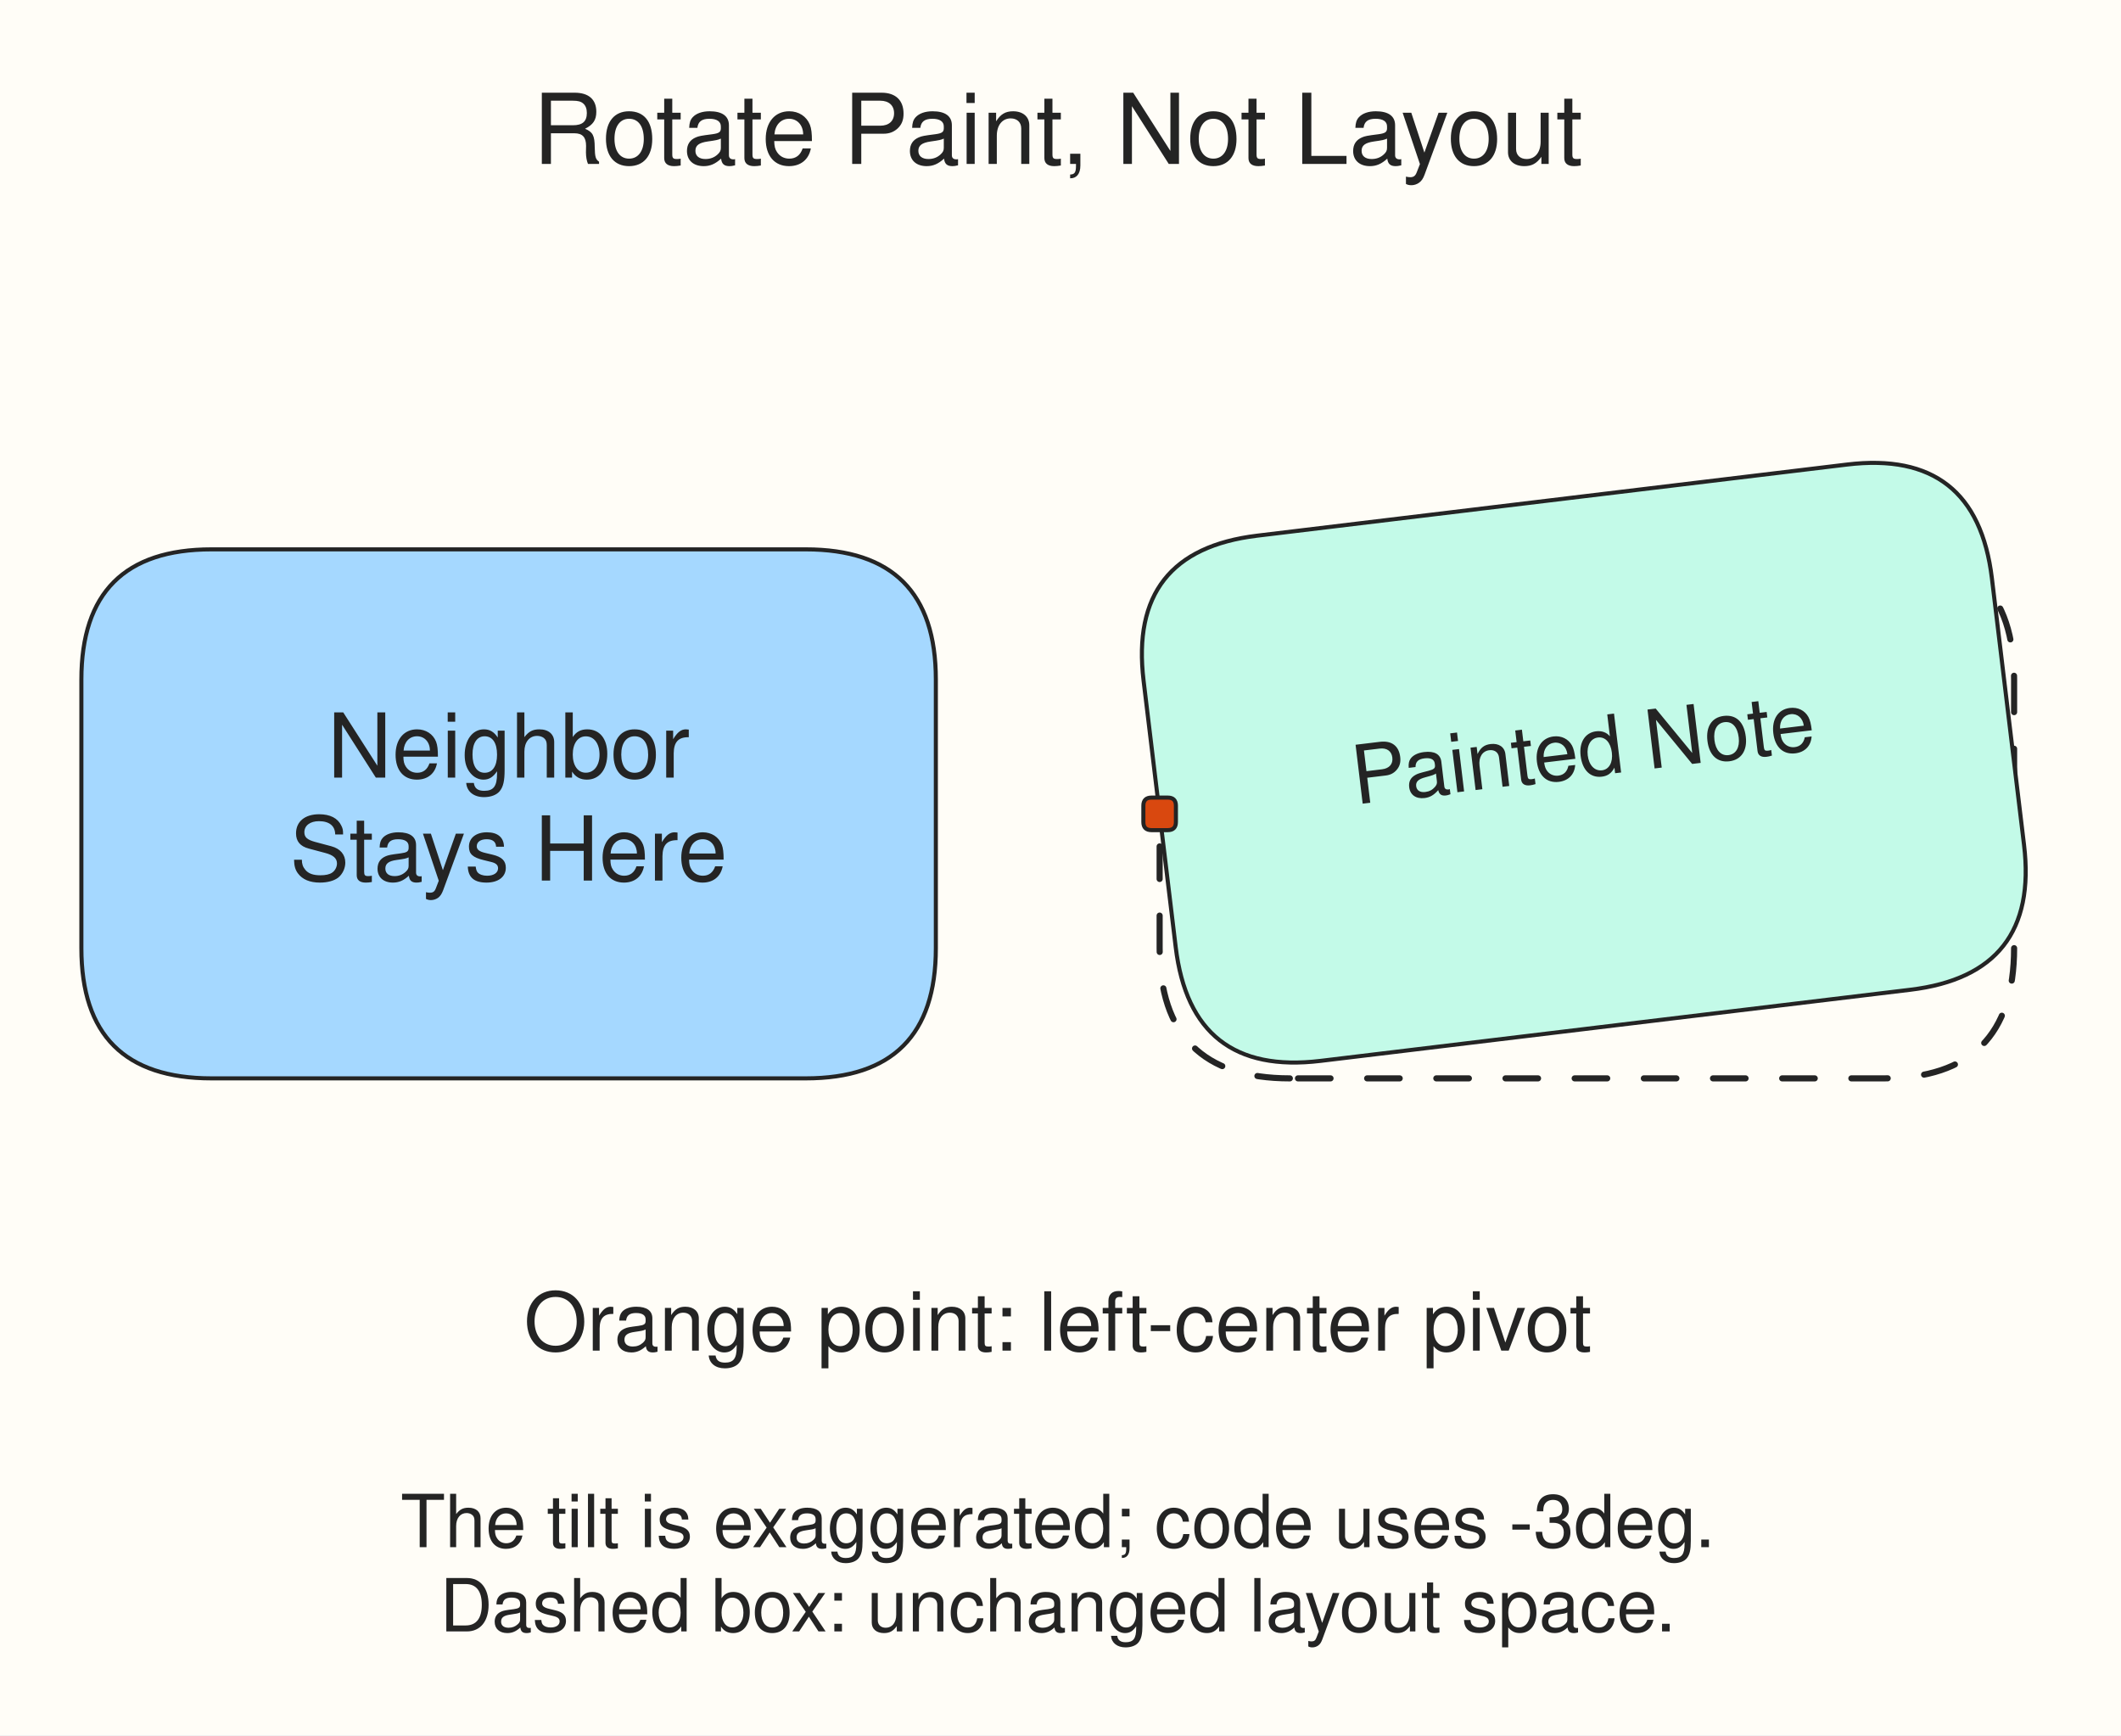
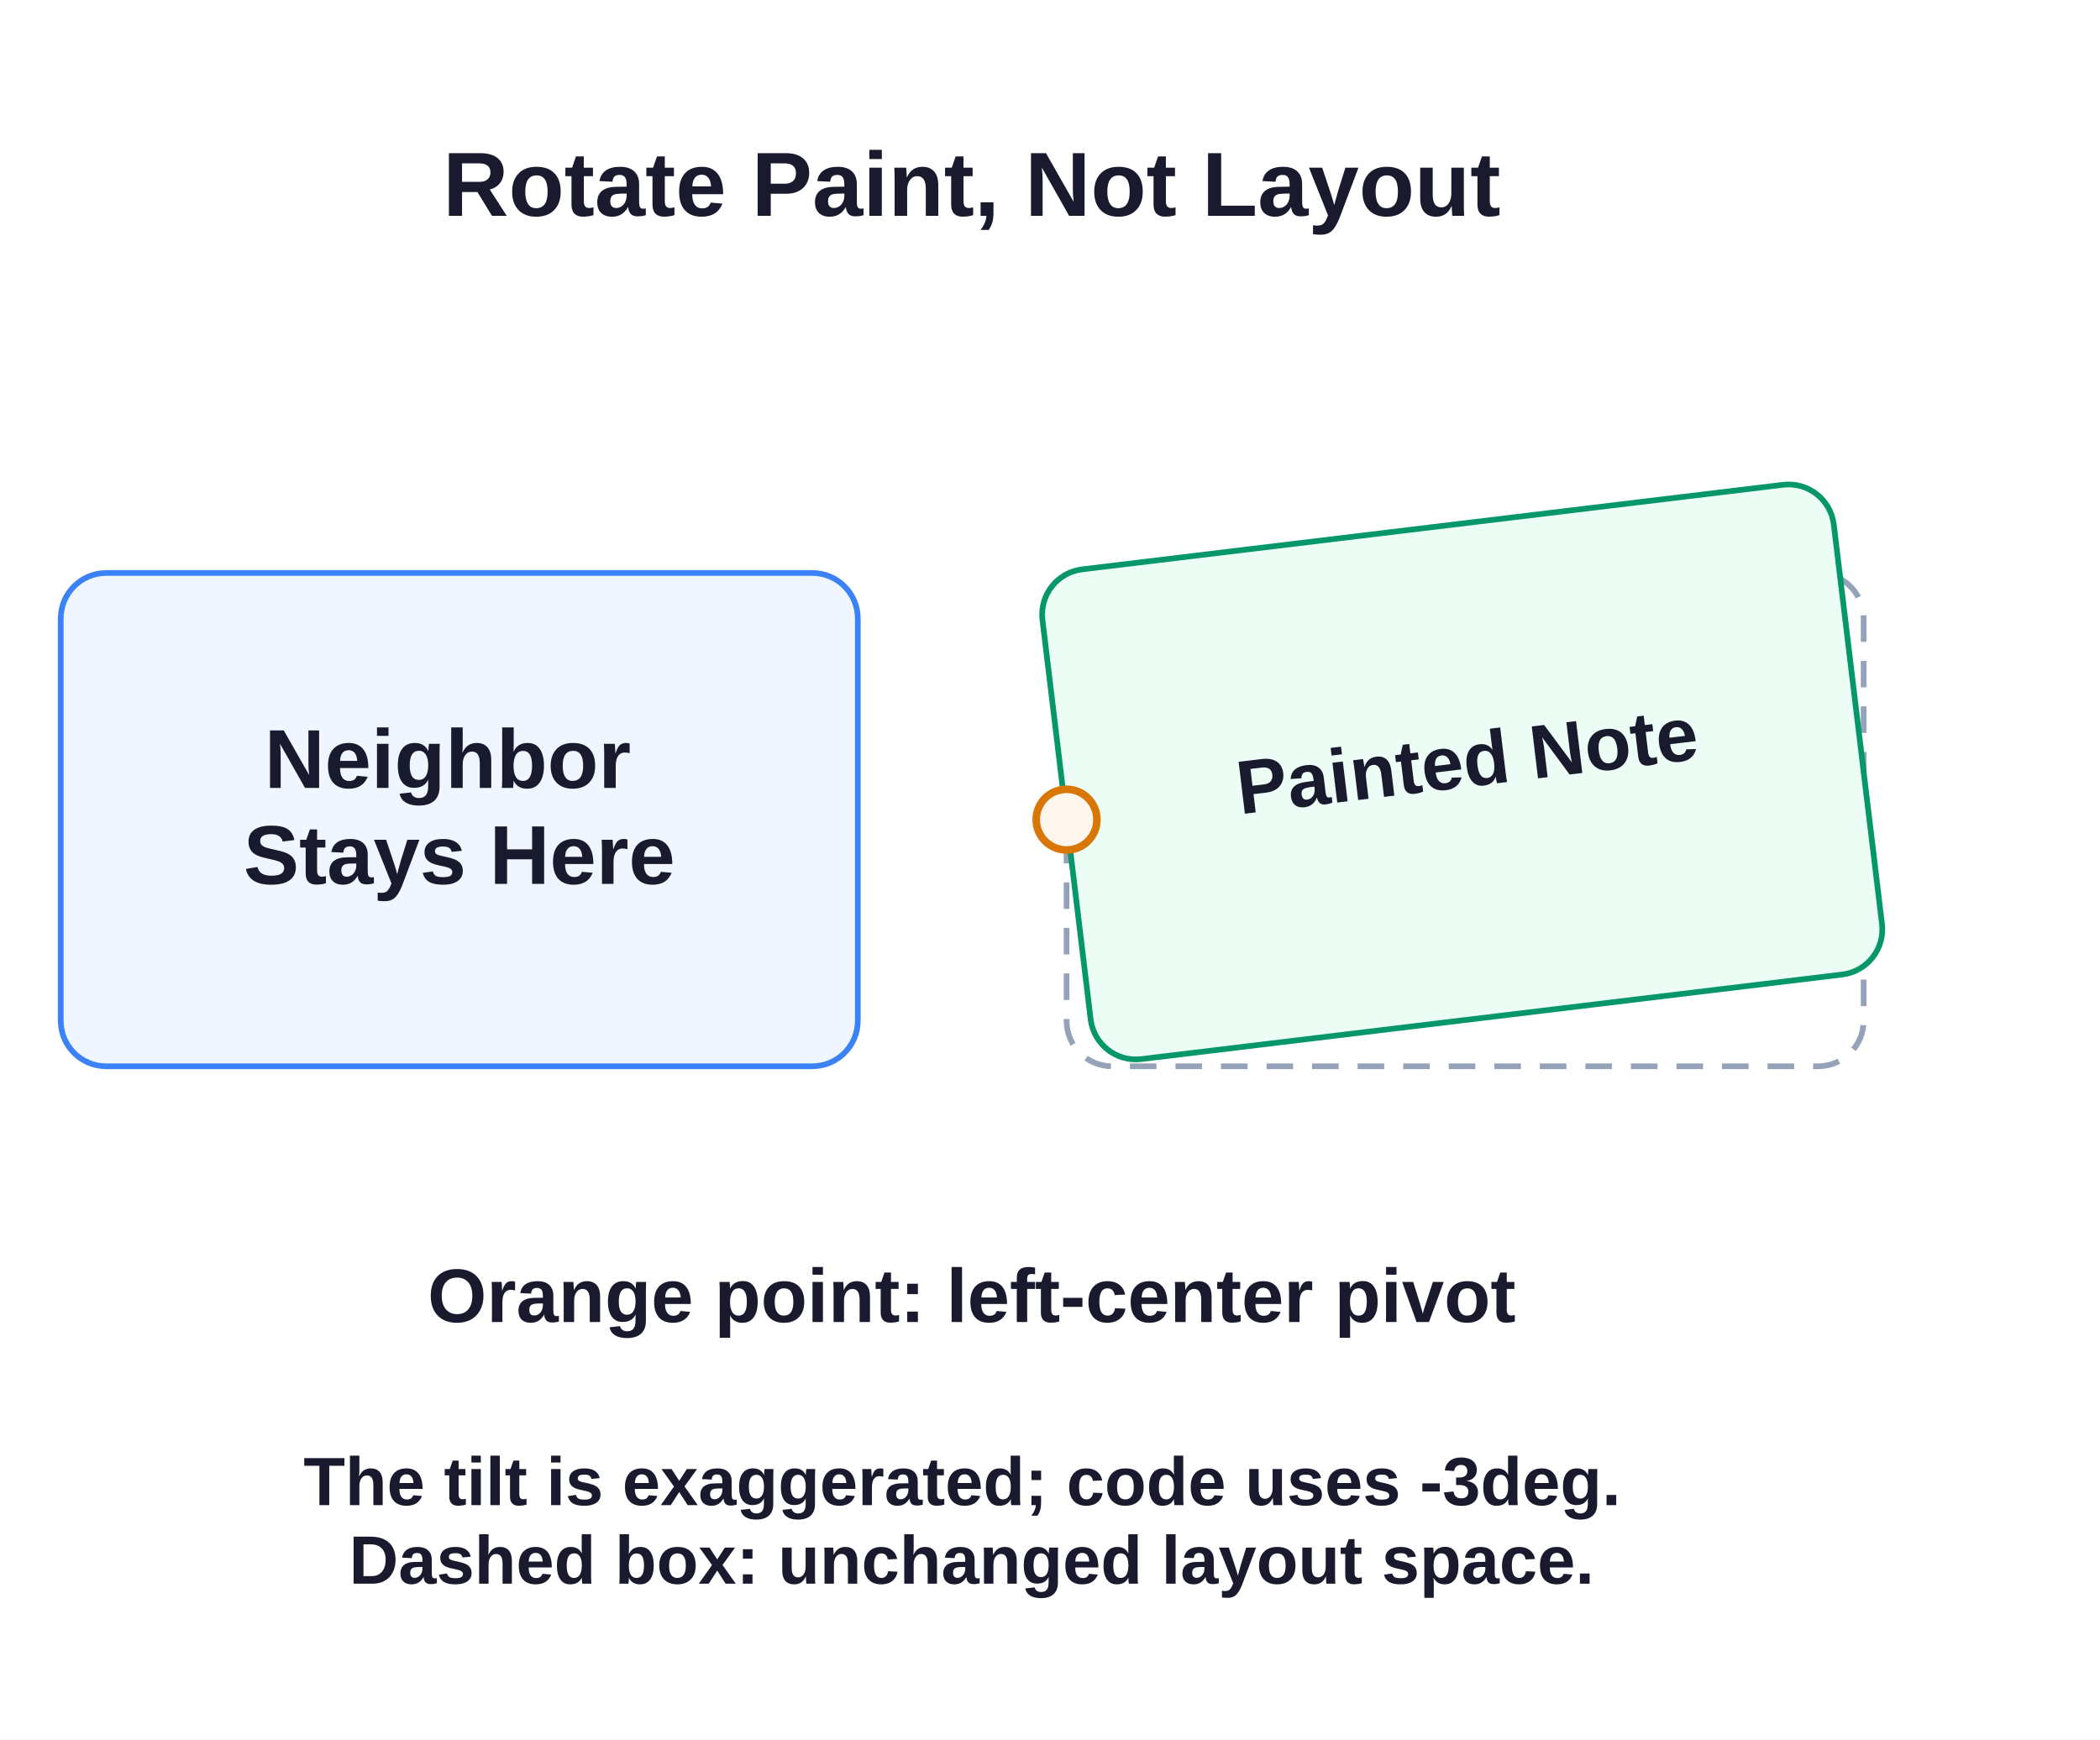
- <svg xmlns="http://www.w3.org/2000/svg" version="1.1" viewBox="0 0 521.271 426.4" width="521.271" height="426.4" role="img" aria-labelledby="figure-title figure-desc">
+ <svg xmlns="http://www.w3.org/2000/svg" viewBox="-16 -16 553.27 458.4" role="img" aria-labelledby="figure-title figure-desc">
  <defs>
-     <style class="style-fonts">
-       </style>
+     <marker id="arrow-tip" markerWidth="9" markerHeight="9" refX="8" refY="4.5" orient="auto" markerUnits="userSpaceOnUse">
+       <path d="M0 0L9 4.5 0 9Z" fill="#64748b" />
+     </marker>
  </defs>
-   <rect x="0" y="0" width="521.271" height="426.4" fill="#fffdf7" />
-   <g transform="translate(129.2539 20) rotate(0 130.7461 13.8)">
-     <text x="130.746" y="20.28" font-family="Helvetica, Segoe UI Emoji" font-size="24px" fill="#242424" text-anchor="middle" style="white-space: pre;" direction="ltr" dominant-baseline="alphabetic">Rotate Paint, Not Layout</text>
-   </g>
-   <g stroke-linecap="round" transform="translate(20 135) rotate(0 105 65)">
-     <path d="M32 0 C73.71 0, 115.42 0, 178 0 C199.33 0, 210 10.67, 210 32 C210 55.93, 210 79.86, 210 98 C210 119.33, 199.33 130, 178 130 C145.36 130, 112.72 130, 32 130 C10.67 130, 0 119.33, 0 98 C0 81.53, 0 65.06, 0 32 C0 10.67, 10.67 0, 32 0" stroke="none" stroke-width="0" fill="#a5d8ff" />
-     <path d="M32 0 C85.71 0, 139.42 0, 178 0 M32 0 C71.89 0, 111.78 0, 178 0 M178 0 C199.33 0, 210 10.67, 210 32 M178 0 C199.33 0, 210 10.67, 210 32 M210 32 C210 52.51, 210 73.01, 210 98 M210 32 C210 50.96, 210 69.91, 210 98 M210 98 C210 119.33, 199.33 130, 178 130 M210 98 C210 119.33, 199.33 130, 178 130 M178 130 C129.66 130, 81.33 130, 32 130 M178 130 C135.46 130, 92.91 130, 32 130 M32 130 C10.67 130, 0 119.33, 0 98 M32 130 C10.67 130, 0 119.33, 0 98 M0 98 C0 79.47, 0 60.94, 0 32 M0 98 C0 73.65, 0 49.29, 0 32 M0 32 C0 10.67, 10.67 0, 32 0 M0 32 C0 10.67, 10.67 0, 32 0" stroke="#242424" stroke-width="1" fill="none" />
-   </g>
-   <g transform="translate(70.59082 172.5) rotate(0 54.40918 25.3)">
-     <text x="54.409" y="18.59" font-family="Helvetica, Segoe UI Emoji" font-size="22px" fill="#242424" text-anchor="middle" style="white-space: pre;" direction="ltr" dominant-baseline="alphabetic">Neighbor</text>
-     <text x="54.409" y="43.89" font-family="Helvetica, Segoe UI Emoji" font-size="22px" fill="#242424" text-anchor="middle" style="white-space: pre;" direction="ltr" dominant-baseline="alphabetic">Stays Here</text>
-   </g>
-   <g stroke-linecap="round" transform="translate(285 135) rotate(0 105 65)">
-     <path d="M32 0 C74.06 0, 116.12 0, 178 0 M178 0 C199.33 0, 210 10.67, 210 32 M210 32 C210 57.1, 210 82.19, 210 98 M210 98 C210 119.33, 199.33 130, 178 130 M178 130 C131.51 130, 85.02 130, 32 130 M32 130 C10.67 130, 0 119.33, 0 98 M0 98 C0 78.59, 0 59.18, 0 32 M0 32 C0 10.67, 10.67 0, 32 0" stroke="#242424" stroke-width="1.5" fill="none" stroke-dasharray="8 9" />
-   </g>
-   <g stroke-linecap="round" transform="translate(284.2449 122.4302) rotate(-6.875494 105 65)">
-     <path d="M32 0 C68.54 0, 105.08 0, 178 0 C199.33 0, 210 10.67, 210 32 C210 52.84, 210 73.67, 210 98 C210 119.33, 199.33 130, 178 130 C132.42 130, 86.84 130, 32 130 C10.67 130, 0 119.33, 0 98 C0 84.33, 0 70.66, 0 32 C0 10.67, 10.67 0, 32 0" stroke="none" stroke-width="0" fill="#c3fae8" />
-     <path d="M32 0 C74.68 0, 117.36 0, 178 0 M32 0 C66.92 0, 101.84 0, 178 0 M178 0 C199.33 0, 210 10.67, 210 32 M178 0 C199.33 0, 210 10.67, 210 32 M210 32 C210 55.37, 210 78.74, 210 98 M210 32 C210 47.36, 210 62.73, 210 98 M210 98 C210 119.33, 199.33 130, 178 130 M210 98 C210 119.33, 199.33 130, 178 130 M178 130 C122.96 130, 67.92 130, 32 130 M178 130 C123.66 130, 69.31 130, 32 130 M32 130 C10.67 130, 0 119.33, 0 98 M32 130 C10.67 130, 0 119.33, 0 98 M0 98 C0 81.48, 0 64.97, 0 32 M0 98 C0 72.46, 0 46.92, 0 32 M0 32 C0 10.67, 10.67 0, 32 0 M0 32 C0 10.67, 10.67 0, 32 0" stroke="#242424" stroke-width="1" fill="none" />
-   </g>
-   <g transform="translate(331.4275 174) rotate(-6.875494 57.81738 11.5)">
-     <text x="57.817" y="16.9" font-family="Helvetica, Segoe UI Emoji" font-size="20px" fill="#242424" text-anchor="middle" style="white-space: pre;" direction="ltr" dominant-baseline="alphabetic">Painted Note</text>
-   </g>
-   <g stroke-linecap="round" transform="translate(281 196) rotate(0 4 4)">
-     <path d="M2 0 C3.21 0, 4.41 0, 6 0 C7.33 0, 8 0.67, 8 2 C8 3.25, 8 4.5, 8 6 C8 7.33, 7.33 8, 6 8 C4.78 8, 3.56 8, 2 8 C0.67 8, 0 7.33, 0 6 C0 4.95, 0 3.89, 0 2 C0 0.67, 0.67 0, 2 0" stroke="none" stroke-width="0" fill="#d9480f" />
-     <path d="M2 0 C2.94 0, 3.88 0, 6 0 M2 0 C3.12 0, 4.25 0, 6 0 M6 0 C7.33 0, 8 0.67, 8 2 M6 0 C7.33 0, 8 0.67, 8 2 M8 2 C8 3.17, 8 4.34, 8 6 M8 2 C8 3.09, 8 4.18, 8 6 M8 6 C8 7.33, 7.33 8, 6 8 M8 6 C8 7.33, 7.33 8, 6 8 M6 8 C4.61 8, 3.22 8, 2 8 M6 8 C5.01 8, 4.01 8, 2 8 M2 8 C0.67 8, 0 7.33, 0 6 M2 8 C0.67 8, 0 7.33, 0 6 M0 6 C0 4.95, 0 3.9, 0 2 M0 6 C0 4.94, 0 3.88, 0 2 M0 2 C0 0.67, 0.67 0, 2 0 M0 2 C0 0.67, 0.67 0, 2 0" stroke="#242424" stroke-width="1" fill="none" />
-   </g>
-   <g transform="translate(128.2617 315) rotate(0 131.7383 11.5)">
-     <text x="131.738" y="16.9" font-family="Helvetica, Segoe UI Emoji" font-size="20px" fill="#242424" text-anchor="middle" style="white-space: pre;" direction="ltr" dominant-baseline="alphabetic">Orange point: left-center pivot</text>
-   </g>
-   <g transform="translate(97.40234 365) rotate(0 162.5977 20.7)">
-     <text x="162.598" y="15.21" font-family="Helvetica, Segoe UI Emoji" font-size="18px" fill="#242424" text-anchor="middle" style="white-space: pre;" direction="ltr" dominant-baseline="alphabetic">The tilt is exaggerated; code uses -3deg.</text>
-     <text x="162.598" y="35.91" font-family="Helvetica, Segoe UI Emoji" font-size="18px" fill="#242424" text-anchor="middle" style="white-space: pre;" direction="ltr" dominant-baseline="alphabetic">Dashed box: unchanged layout space.</text>
-   </g>
+   <rect x="-16" y="-16" width="553.27" height="458.4" fill="#ffffff" />
+   <rect x="0" y="135" width="210" height="130" rx="12" fill="#eff6ff" stroke="#3b82f6" stroke-width="1.5" />
+   <rect x="265" y="135" width="210" height="130" rx="12" fill="none" stroke="#94a3b8" stroke-width="1.5" stroke-dasharray="7 5" />
+   <rect x="264.24" y="122.43" width="210" height="130" rx="12" fill="#ecfdf5" stroke="#059669" stroke-width="1.5" transform="rotate(-6.88 369.24 187.43)" />
+   <rect x="257" y="192" width="16" height="16" rx="8" fill="#fff7ed" stroke="#d97706" stroke-width="2" />
+   <text x="240" y="40.88" fill="#1a1a2e" text-anchor="middle" font-family="Arial, Helvetica, sans-serif" font-size="24" font-weight="700">
+     <tspan x="240">Rotate Paint, Not Layout</tspan>
+   </text>
+   <text x="105" y="191.64" fill="#1a1a2e" text-anchor="middle" font-family="Arial, Helvetica, sans-serif" font-size="22" font-weight="700">
+     <tspan x="105">Neighbor</tspan>
+     <tspan x="105" dy="25.3">Stays Here</tspan>
+   </text>
+   <text x="369.24" y="191.4" fill="#1a1a2e" text-anchor="middle" font-family="Arial, Helvetica, sans-serif" font-size="20" font-weight="600" transform="rotate(-6.88 369.24 174)">
+     <tspan x="369.24">Painted Note</tspan>
+   </text>
+   <text x="240" y="332.4" fill="#1a1a2e" text-anchor="middle" font-family="Arial, Helvetica, sans-serif" font-size="20" font-weight="600">
+     <tspan x="240">Orange point: left-center pivot</tspan>
+   </text>
+   <text x="240" y="380.66" fill="#1a1a2e" text-anchor="middle" font-family="Arial, Helvetica, sans-serif" font-size="18" font-weight="600">
+     <tspan x="240">The tilt is exaggerated; code uses -3deg.</tspan>
+     <tspan x="240" dy="20.7">Dashed box: unchanged layout space.</tspan>
+   </text>
</svg>
